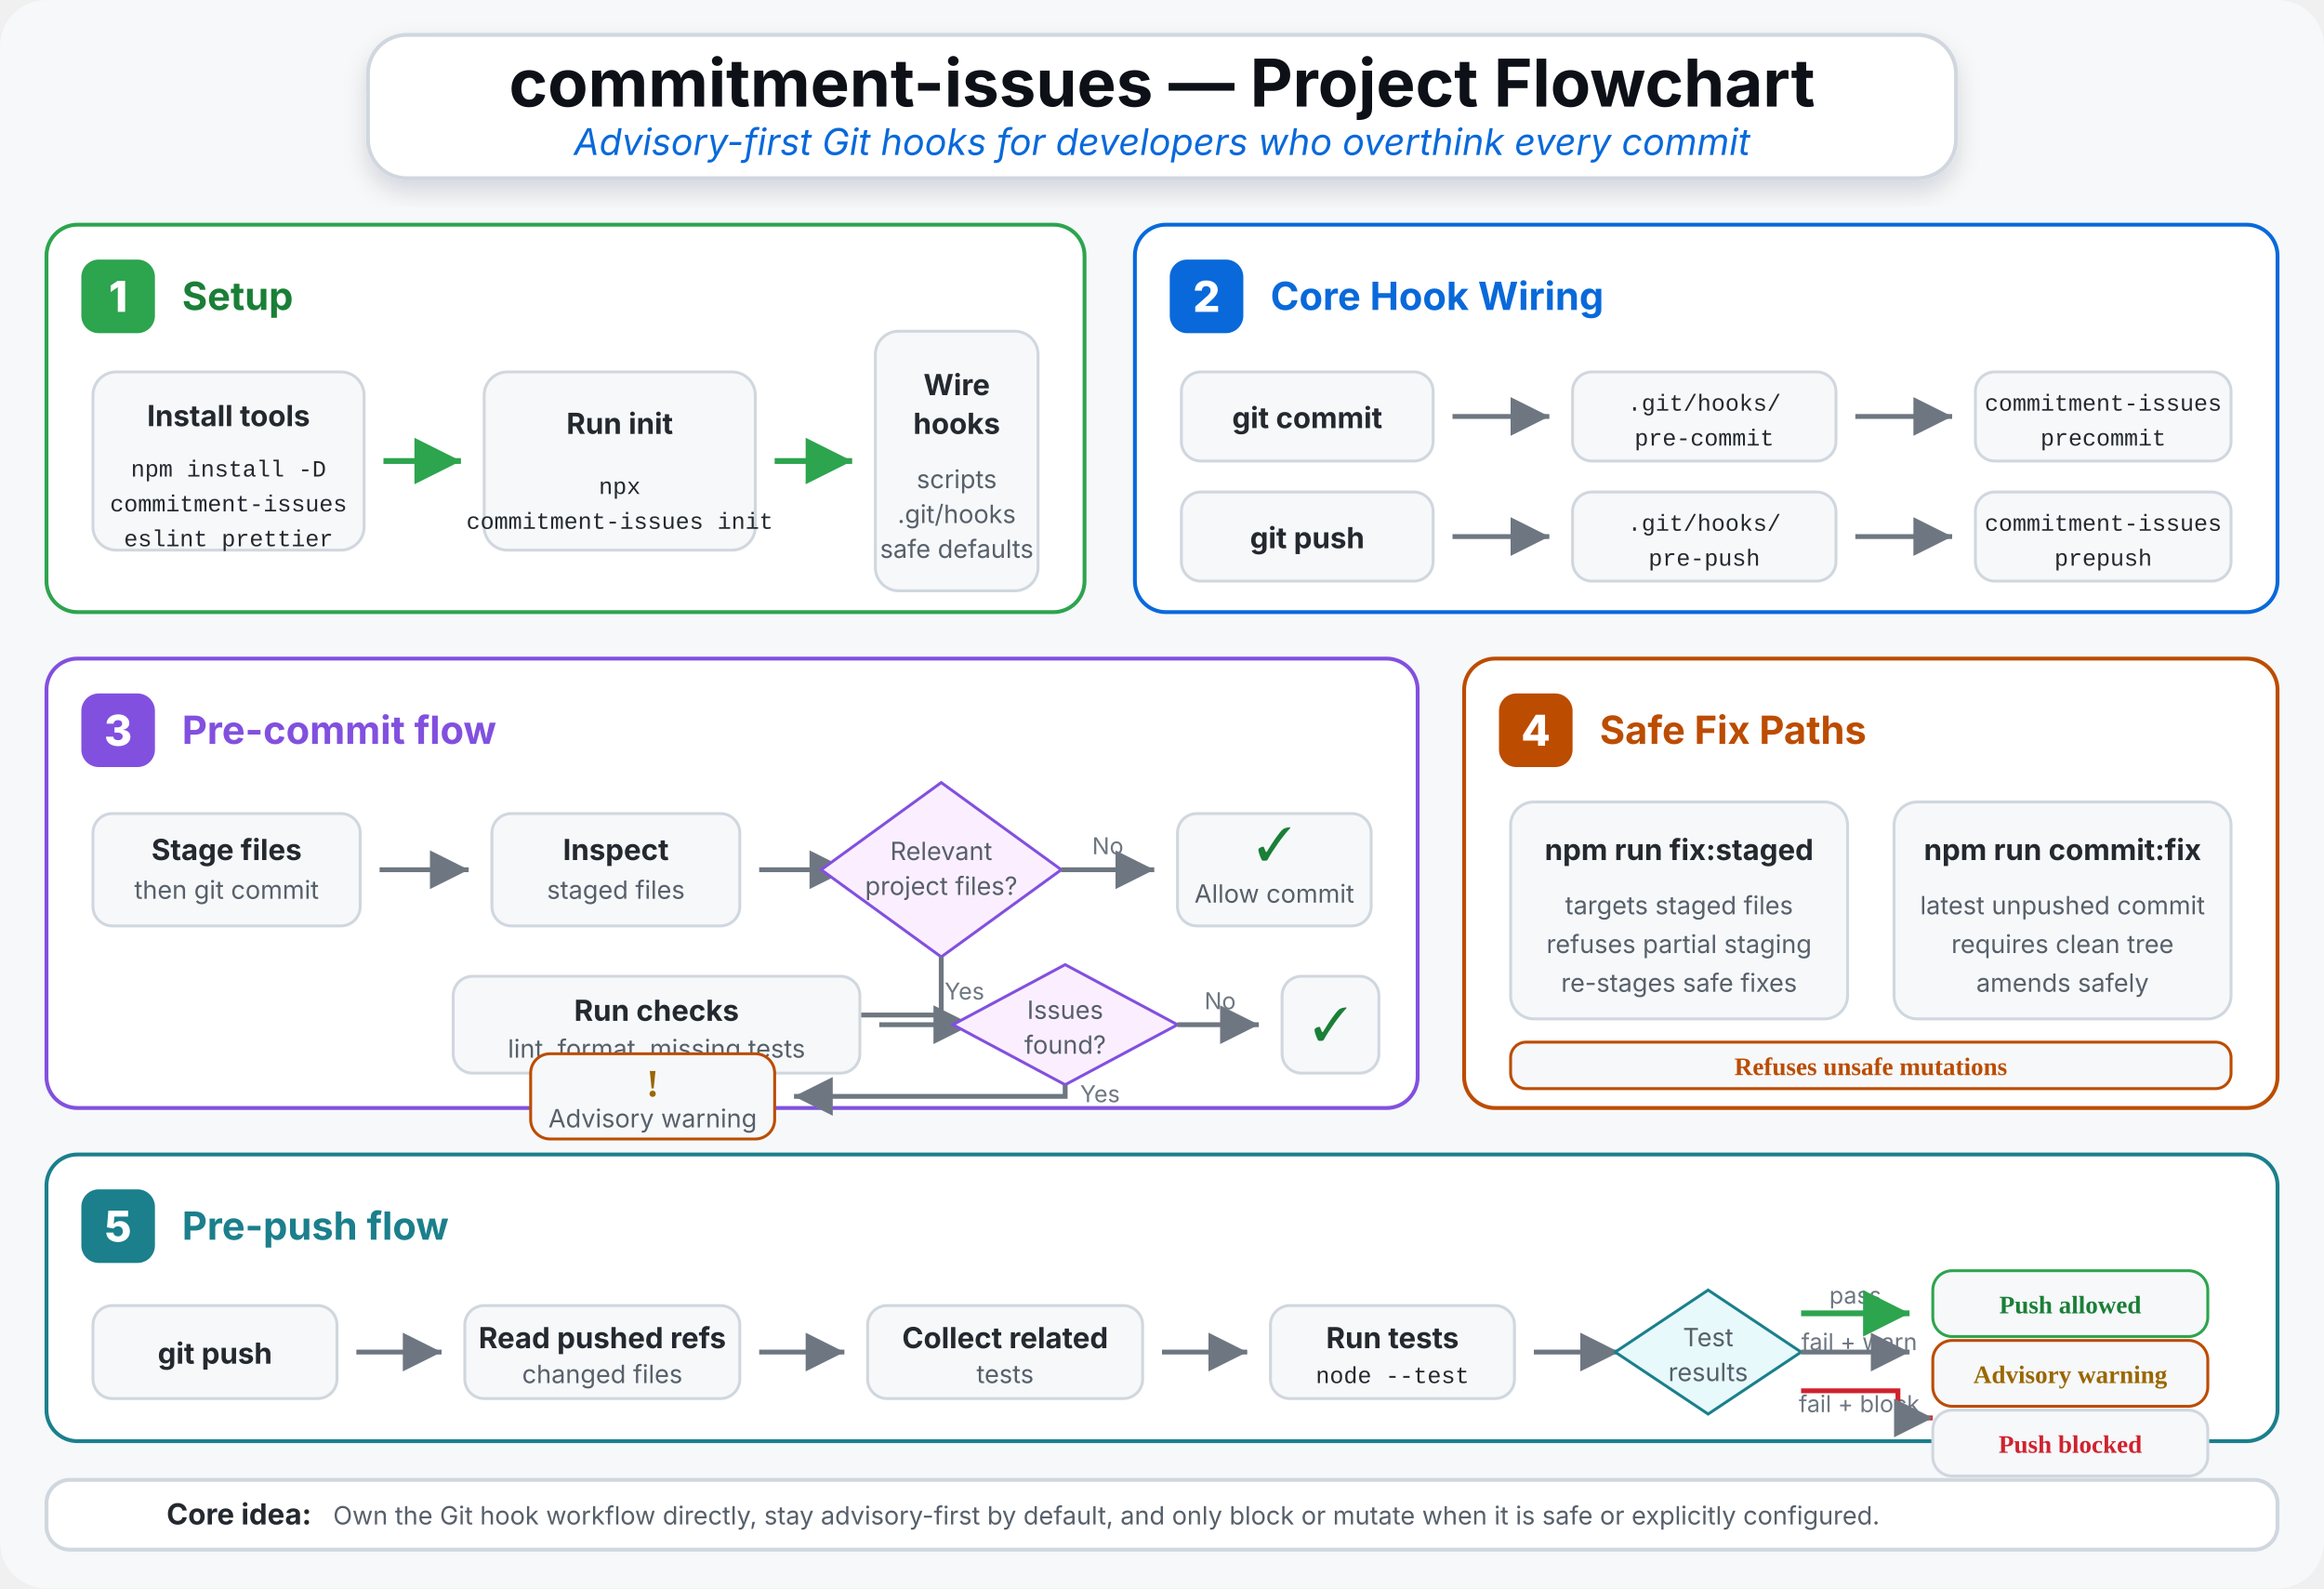
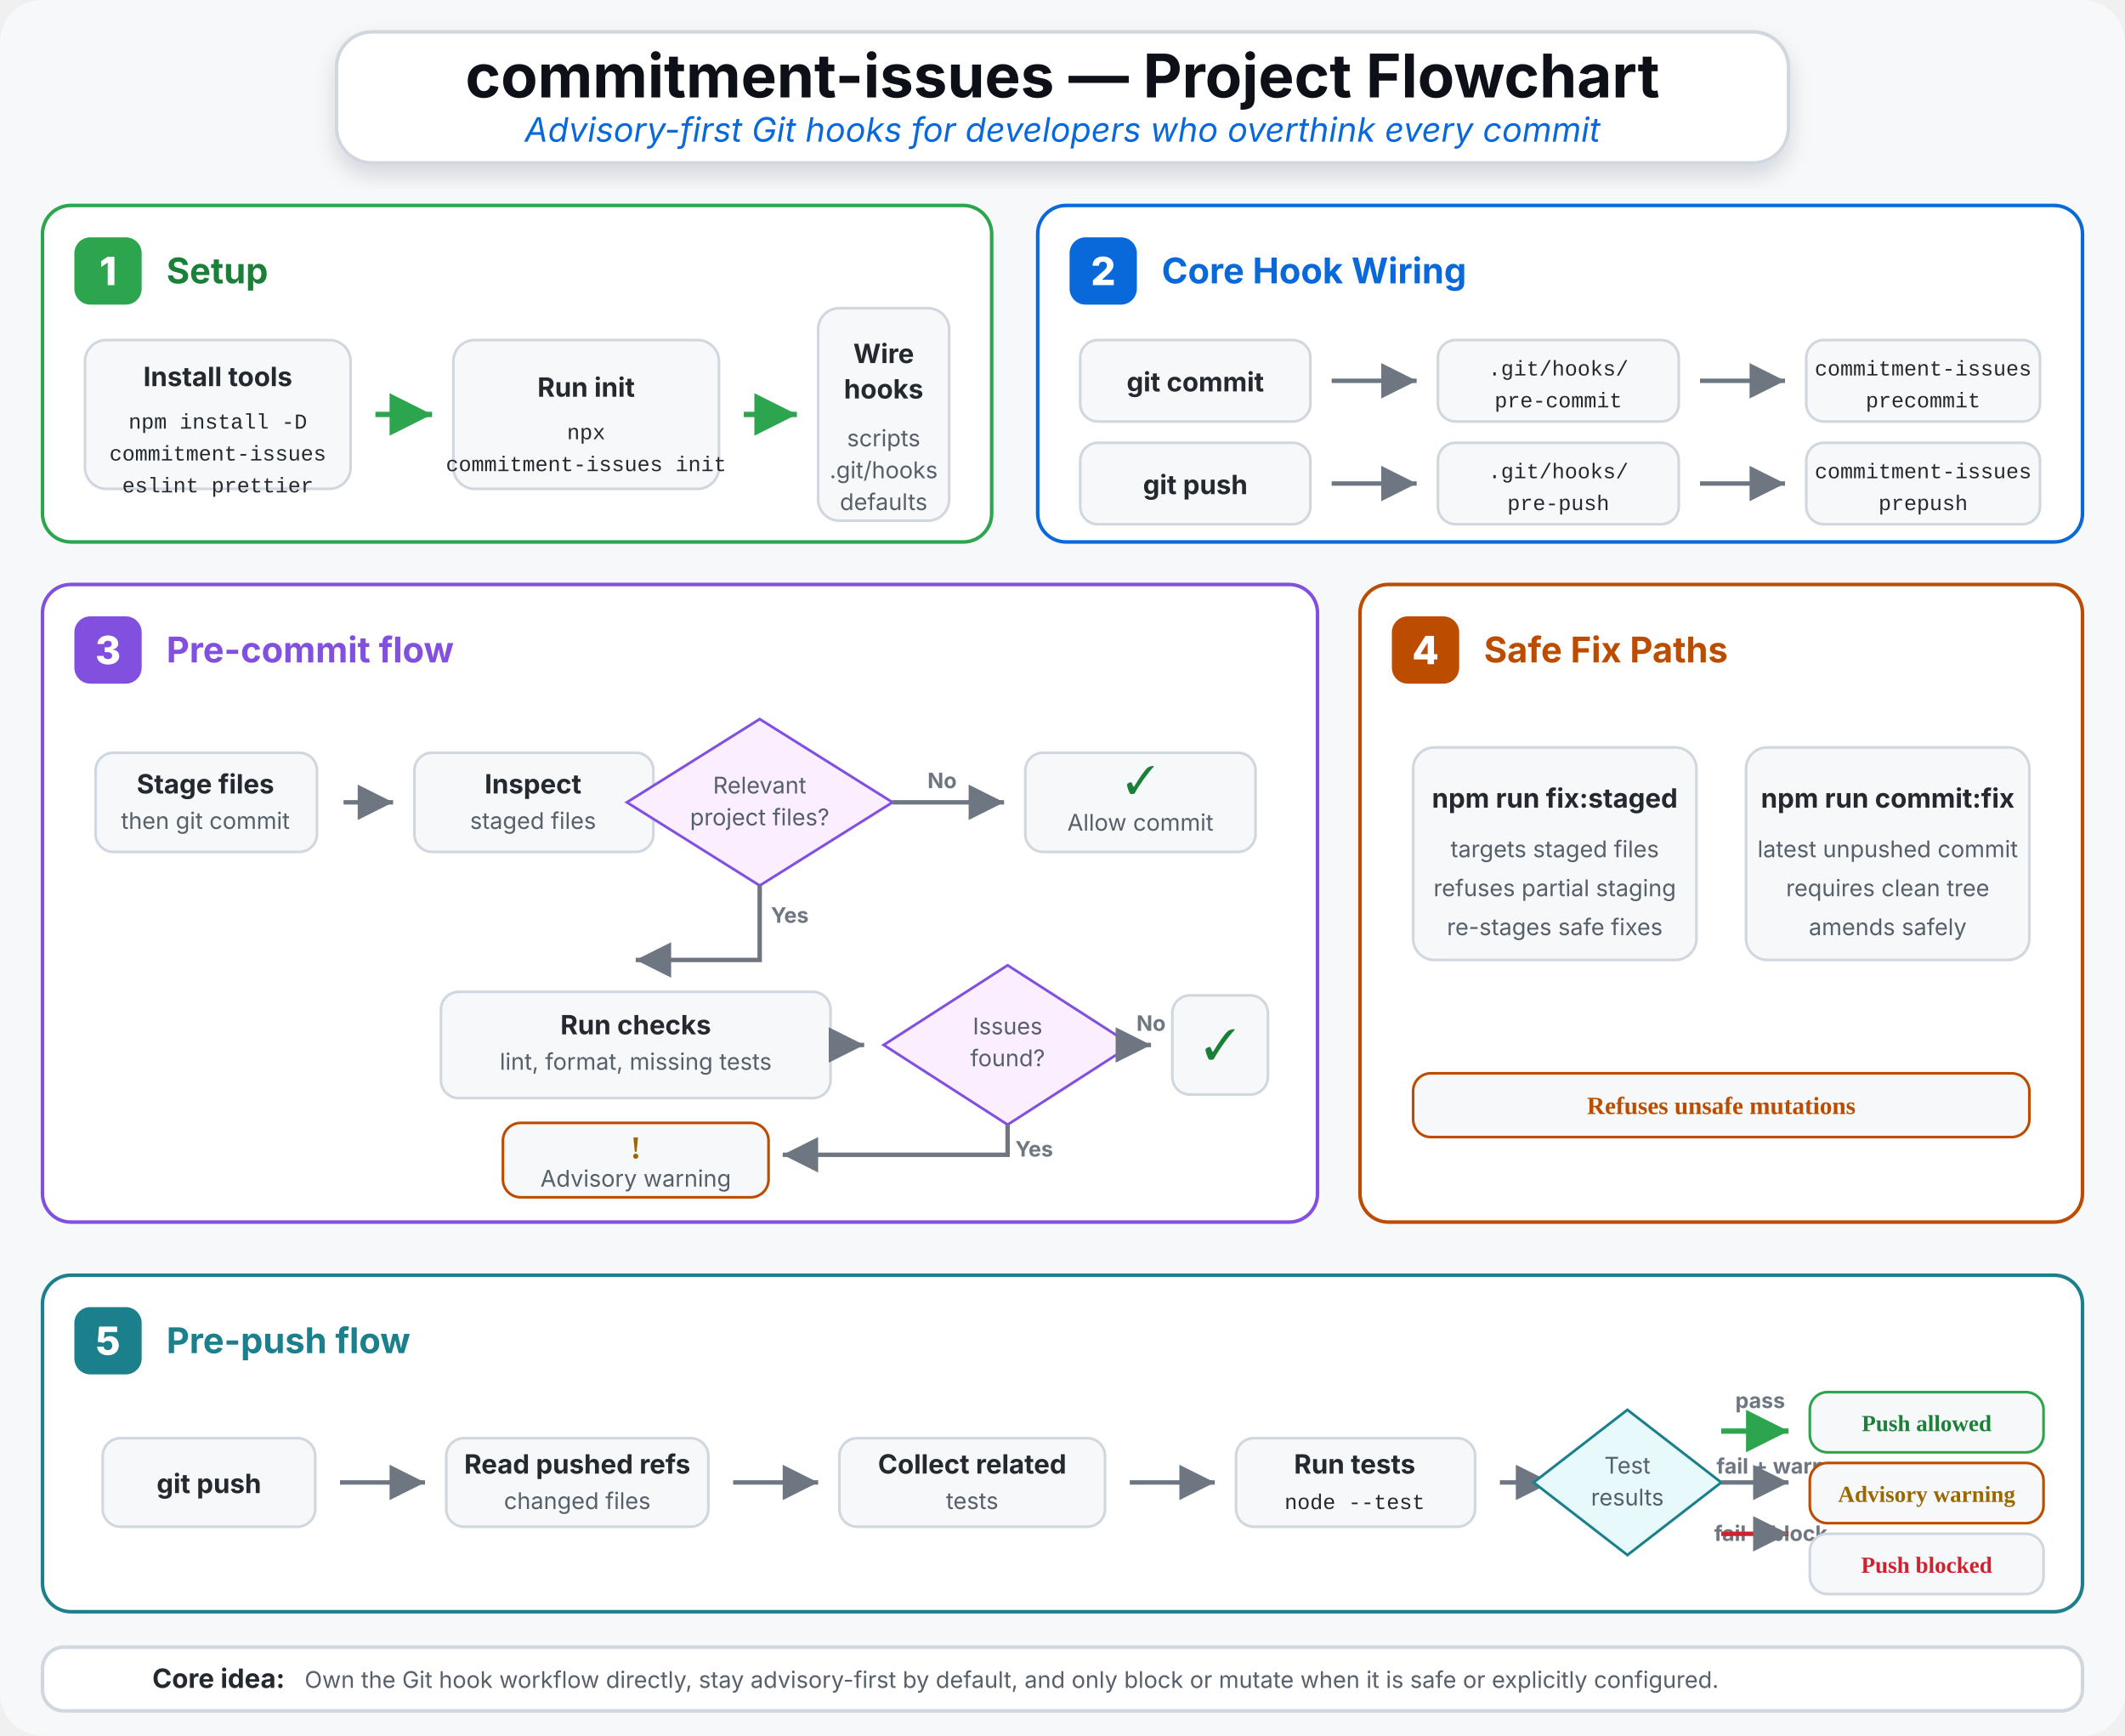
- <svg xmlns="http://www.w3.org/2000/svg" width="1200" height="820" viewBox="0 0 1200 820" role="img" aria-labelledby="title desc">
+ <svg xmlns="http://www.w3.org/2000/svg" width="1200" height="980" viewBox="0 0 1200 980" role="img" aria-labelledby="title desc">
  <style>
    .bg { fill: #f6f8fa; }
    .header { fill: #ffffff; stroke: #d0d7de; stroke-width: 2; }
    .panel { fill: #ffffff; stroke-width: 2; }
    .card { fill: #f6f8fa; stroke: #d0d7de; stroke-width: 1.5; }
-     .title { fill: #0d1117; font: 700 34px ui-sans-serif, system-ui, -apple-system, BlinkMacSystemFont, "Segoe UI", sans-serif; }
-     .subtitle { fill: #0969da; font: italic 19px ui-sans-serif, system-ui, -apple-system, BlinkMacSystemFont, "Segoe UI", sans-serif; }
-     .section { font: 700 20px ui-sans-serif, system-ui, -apple-system, BlinkMacSystemFont, "Segoe UI", sans-serif; }
-     .label { fill: #24292f; font: 700 15px ui-sans-serif, system-ui, -apple-system, BlinkMacSystemFont, "Segoe UI", sans-serif; }
-     .small { fill: #57606a; font: 13px ui-sans-serif, system-ui, -apple-system, BlinkMacSystemFont, "Segoe UI", sans-serif; }
-     .mono { fill: #24292f; font: 12px ui-monospace, SFMono-Regular, Menlo, Consolas, "Liberation Mono", monospace; }
-     .muted { fill: #6e7781; font: 12px ui-sans-serif, system-ui, -apple-system, BlinkMacSystemFont, "Segoe UI", sans-serif; }
+     .diamond { stroke-width: 1.5; }
+     .title { fill: #0d1117; font: 700 34px ui-sans-serif, system-ui, -apple-system, BlinkMacSystemFont, 'Segoe UI', sans-serif; }
+     .subtitle { fill: #0969da; font: italic 19px ui-sans-serif, system-ui, -apple-system, BlinkMacSystemFont, 'Segoe UI', sans-serif; }
+     .section { font: 700 20px ui-sans-serif, system-ui, -apple-system, BlinkMacSystemFont, 'Segoe UI', sans-serif; }
+     .label { fill: #24292f; font: 700 15px ui-sans-serif, system-ui, -apple-system, BlinkMacSystemFont, 'Segoe UI', sans-serif; }
+     .small { fill: #57606a; font: 13px ui-sans-serif, system-ui, -apple-system, BlinkMacSystemFont, 'Segoe UI', sans-serif; }
+     .mono { fill: #24292f; font: 12px ui-monospace, SFMono-Regular, Menlo, Consolas, 'Liberation Mono', monospace; }
+     .muted { fill: #6e7781; font: 700 12px ui-sans-serif, system-ui, -apple-system, BlinkMacSystemFont, 'Segoe UI', sans-serif; }
    .green { stroke: #2da44e; }
    .blue { stroke: #0969da; }
    .purple { stroke: #8250df; }
    .orange { stroke: #bc4c00; }
    .cyan { stroke: #1b7f8c; }
    .greenText { fill: #1a7f37; }
    .blueText { fill: #0969da; }
    .purpleText { fill: #8250df; }
    .orangeText { fill: #bc4c00; }
    .cyanText { fill: #1b7f8c; }
    .warn { fill: #9a6700; }
    .danger { fill: #cf222e; }
    .arrow { stroke: #6e7781; stroke-width: 2.5; fill: none; marker-end: url(#arrow); }
    .arrowGreen { stroke: #2da44e; stroke-width: 3; fill: none; marker-end: url(#arrowGreen); }
-     .num { fill: #ffffff; font: 800 22px ui-sans-serif, system-ui, -apple-system, BlinkMacSystemFont, "Segoe UI", sans-serif; }
-     .pill { fill: #2da44e; }
+     .num { fill: #ffffff; font: 800 22px ui-sans-serif, system-ui, -apple-system, BlinkMacSystemFont, 'Segoe UI', sans-serif; }
    .footer { fill: #ffffff; stroke: #d0d7de; stroke-width: 2; }
  </style>
  <defs>
    <marker id="arrow" markerWidth="12" markerHeight="12" refX="10" refY="6" orient="auto">
      <path d="M2 2 L10 6 L2 10 Z" fill="#6e7781" />
    </marker>
    <marker id="arrowGreen" markerWidth="12" markerHeight="12" refX="10" refY="6" orient="auto">
      <path d="M2 2 L10 6 L2 10 Z" fill="#2da44e" />
    </marker>
    <filter id="shadow" x="-20%" y="-20%" width="140%" height="140%">
      <feDropShadow dx="0" dy="6" stdDeviation="6" flood-color="#1f2328" flood-opacity="0.14" />
    </filter>
  </defs>
-   <rect class="bg" width="1200" height="820" rx="24" />
+   <rect class="bg" width="1200" height="980" rx="24" />
  <rect class="header" x="190" y="18" width="820" height="74" rx="20" filter="url(#shadow)" />
  <text class="title" x="600" y="55" text-anchor="middle">commitment-issues — Project Flowchart</text>
  <text class="subtitle" x="600" y="80" text-anchor="middle">Advisory-first Git hooks for developers who overthink every commit</text>
  <g transform="translate(24 116)">
-     <rect class="panel green" width="536" height="200" rx="16" />
-     <rect class="pill" x="18" y="18" width="38" height="38" rx="9" />
+     <rect class="panel green" width="536" height="190" rx="16" />
+     <rect x="18" y="18" width="38" height="38" rx="9" fill="#2da44e" />
    <text class="num" x="37" y="45" text-anchor="middle">1</text>
    <text class="section greenText" x="70" y="44">Setup</text>
-     <rect class="card" x="24" y="76" width="140" height="92" rx="12" />
-     <text class="label" x="94" y="104" text-anchor="middle">Install tools</text>
-     <text class="mono" x="94" y="130" text-anchor="middle">npm install -D</text>
-     <text class="mono" x="94" y="148" text-anchor="middle">commitment-issues</text>
-     <text class="mono" x="94" y="166" text-anchor="middle">eslint prettier</text>
-     <path class="arrowGreen" d="M174 122 H214" />
-     <rect class="card" x="226" y="76" width="140" height="92" rx="12" />
-     <text class="label" x="296" y="108" text-anchor="middle">Run init</text>
-     <text class="mono" x="296" y="139" text-anchor="middle">npx</text>
-     <text class="mono" x="296" y="157" text-anchor="middle">commitment-issues init</text>
-     <path class="arrowGreen" d="M376 122 H416" />
-     <rect class="card" x="428" y="55" width="84" height="134" rx="12" />
-     <text class="label" x="470" y="88" text-anchor="middle">Wire</text>
-     <text class="label" x="470" y="108" text-anchor="middle">hooks</text>
-     <text class="small" x="470" y="136" text-anchor="middle">scripts</text>
-     <text class="small" x="470" y="154" text-anchor="middle">.git/hooks</text>
-     <text class="small" x="470" y="172" text-anchor="middle">safe defaults</text>
+     <rect class="card" x="24" y="76" width="150" height="84" rx="12" />
+     <text class="label" x="99" y="102" text-anchor="middle">Install tools</text>
+     <text class="mono" x="99" y="126" text-anchor="middle">npm install -D</text>
+     <text class="mono" x="99" y="144" text-anchor="middle">commitment-issues</text>
+     <text class="mono" x="99" y="162" text-anchor="middle">eslint prettier</text>
+     <path class="arrowGreen" d="M188 118 H220" />
+     <rect class="card" x="232" y="76" width="150" height="84" rx="12" />
+     <text class="label" x="307" y="108" text-anchor="middle">Run init</text>
+     <text class="mono" x="307" y="132" text-anchor="middle">npx</text>
+     <text class="mono" x="307" y="150" text-anchor="middle">commitment-issues init</text>
+     <path class="arrowGreen" d="M396 118 H426" />
+     <rect class="card" x="438" y="58" width="74" height="120" rx="12" />
+     <text class="label" x="475" y="89" text-anchor="middle">Wire</text>
+     <text class="label" x="475" y="109" text-anchor="middle">hooks</text>
+     <text class="small" x="475" y="136" text-anchor="middle">scripts</text>
+     <text class="small" x="475" y="154" text-anchor="middle">.git/hooks</text>
+     <text class="small" x="475" y="172" text-anchor="middle">defaults</text>
  </g>
  <g transform="translate(586 116)">
-     <rect class="panel blue" width="590" height="200" rx="16" />
+     <rect class="panel blue" width="590" height="190" rx="16" />
    <rect x="18" y="18" width="38" height="38" rx="9" fill="#0969da" />
    <text class="num" x="37" y="45" text-anchor="middle">2</text>
    <text class="section blueText" x="70" y="44">Core Hook Wiring</text>
    <rect class="card" x="24" y="76" width="130" height="46" rx="10" />
    <text class="label" x="89" y="105" text-anchor="middle">git commit</text>
-     <path class="arrow" d="M164 99 H214" />
+     <path class="arrow" d="M166 99 H214" />
    <rect class="card" x="226" y="76" width="136" height="46" rx="10" />
    <text class="mono" x="294" y="96" text-anchor="middle">.git/hooks/</text>
    <text class="mono" x="294" y="114" text-anchor="middle">pre-commit</text>
-     <path class="arrow" d="M372 99 H422" />
+     <path class="arrow" d="M374 99 H422" />
    <rect class="card" x="434" y="76" width="132" height="46" rx="10" />
    <text class="mono" x="500" y="96" text-anchor="middle">commitment-issues</text>
    <text class="mono" x="500" y="114" text-anchor="middle">precommit</text>
-     <rect class="card" x="24" y="138" width="130" height="46" rx="10" />
-     <text class="label" x="89" y="167" text-anchor="middle">git push</text>
-     <path class="arrow" d="M164 161 H214" />
-     <rect class="card" x="226" y="138" width="136" height="46" rx="10" />
-     <text class="mono" x="294" y="158" text-anchor="middle">.git/hooks/</text>
-     <text class="mono" x="294" y="176" text-anchor="middle">pre-push</text>
-     <path class="arrow" d="M372 161 H422" />
-     <rect class="card" x="434" y="138" width="132" height="46" rx="10" />
-     <text class="mono" x="500" y="158" text-anchor="middle">commitment-issues</text>
-     <text class="mono" x="500" y="176" text-anchor="middle">prepush</text>
+     <rect class="card" x="24" y="134" width="130" height="46" rx="10" />
+     <text class="label" x="89" y="163" text-anchor="middle">git push</text>
+     <path class="arrow" d="M166 157 H214" />
+     <rect class="card" x="226" y="134" width="136" height="46" rx="10" />
+     <text class="mono" x="294" y="154" text-anchor="middle">.git/hooks/</text>
+     <text class="mono" x="294" y="172" text-anchor="middle">pre-push</text>
+     <path class="arrow" d="M374 157 H422" />
+     <rect class="card" x="434" y="134" width="132" height="46" rx="10" />
+     <text class="mono" x="500" y="154" text-anchor="middle">commitment-issues</text>
+     <text class="mono" x="500" y="172" text-anchor="middle">prepush</text>
  </g>
-   <g transform="translate(24 340)">
-     <rect class="panel purple" width="708" height="232" rx="16" />
+   <g transform="translate(24 330)">
+     <rect class="panel purple" width="720" height="360" rx="16" />
    <rect x="18" y="18" width="38" height="38" rx="9" fill="#8250df" />
    <text class="num" x="37" y="45" text-anchor="middle">3</text>
    <text class="section purpleText" x="70" y="44">Pre-commit flow</text>
-     <rect class="card" x="24" y="80" width="138" height="58" rx="10" />
-     <text class="label" x="93" y="104" text-anchor="middle">Stage files</text>
-     <text class="small" x="93" y="124" text-anchor="middle">then git commit</text>
-     <path class="arrow" d="M172 109 H218" />
-     <rect class="card" x="230" y="80" width="128" height="58" rx="10" />
-     <text class="label" x="294" y="104" text-anchor="middle">Inspect</text>
-     <text class="small" x="294" y="124" text-anchor="middle">staged files</text>
-     <path class="arrow" d="M368 109 H414" />
-     <path d="M462 64 L524 109 L462 154 L400 109 Z" fill="#fbefff" stroke="#8250df" stroke-width="1.5" />
-     <text class="small" x="462" y="104" text-anchor="middle">Relevant</text>
-     <text class="small" x="462" y="122" text-anchor="middle">project files?</text>
-     <text class="muted" x="548" y="101" text-anchor="middle">No</text>
-     <path class="arrow" d="M524 109 H572" />
-     <rect class="card" x="584" y="80" width="100" height="58" rx="10" />
-     <text class="greenText" x="634" y="104" text-anchor="middle" font-size="24" font-weight="800">✓</text>
-     <text class="small" x="634" y="126" text-anchor="middle">Allow commit</text>
-     <text class="muted" x="474" y="176" text-anchor="middle">Yes</text>
-     <path class="arrow" d="M462 154 V184 H250" />
-     <rect class="card" x="210" y="164" width="210" height="50" rx="10" />
-     <text class="label" x="315" y="187" text-anchor="middle">Run checks</text>
-     <text class="small" x="315" y="206" text-anchor="middle">lint, format, missing tests</text>
-     <path class="arrow" d="M430 189 H478" />
-     <path d="M526 158 L584 189 L526 220 L468 189 Z" fill="#fbefff" stroke="#8250df" stroke-width="1.5" />
-     <text class="small" x="526" y="186" text-anchor="middle">Issues</text>
-     <text class="small" x="526" y="204" text-anchor="middle">found?</text>
-     <text class="muted" x="606" y="181" text-anchor="middle">No</text>
-     <path class="arrow" d="M584 189 H626" />
-     <rect class="card" x="638" y="164" width="50" height="50" rx="10" />
-     <text class="greenText" x="663" y="197" text-anchor="middle" font-size="24" font-weight="800">✓</text>
-     <text class="muted" x="544" y="229" text-anchor="middle">Yes</text>
-     <path class="arrow" d="M526 220 V226 H386" />
-     <rect class="card orange" x="250" y="204" width="126" height="44" rx="10" />
-     <text class="warn" x="313" y="226" text-anchor="middle" font-size="20" font-weight="800">!</text>
-     <text class="small" x="313" y="242" text-anchor="middle">Advisory warning</text>
+     <rect class="card" x="30" y="95" width="125" height="56" rx="10" />
+     <text class="label" x="92" y="118" text-anchor="middle">Stage files</text>
+     <text class="small" x="92" y="138" text-anchor="middle">then git commit</text>
+     <path class="arrow" d="M170 123 H198" />
+     <rect class="card" x="210" y="95" width="135" height="56" rx="10" />
+     <text class="label" x="277" y="118" text-anchor="middle">Inspect</text>
+     <text class="small" x="277" y="138" text-anchor="middle">staged files</text>
+     <path class="arrow" d="M360 123 H386" />
+     <path class="diamond" d="M405 76 L480 123 L405 170 L330 123 Z" fill="#fbefff" stroke="#8250df" />
+     <text class="small" x="405" y="118" text-anchor="middle">Relevant</text>
+     <text class="small" x="405" y="136" text-anchor="middle">project files?</text>
+     <text class="muted" x="508" y="115" text-anchor="middle">No</text>
+     <path class="arrow" d="M480 123 H543" />
+     <rect class="card" x="555" y="95" width="130" height="56" rx="10" />
+     <text class="greenText" x="620" y="118" text-anchor="middle" font-size="22" font-weight="800">✓</text>
+     <text class="small" x="620" y="139" text-anchor="middle">Allow commit</text>
+     <text class="muted" x="422" y="191" text-anchor="middle">Yes</text>
+     <path class="arrow" d="M405 170 V212 H335" />
+     <rect class="card" x="225" y="230" width="220" height="60" rx="10" />
+     <text class="label" x="335" y="254" text-anchor="middle">Run checks</text>
+     <text class="small" x="335" y="274" text-anchor="middle">lint, format, missing tests</text>
+     <path class="arrow" d="M458 260 H464" />
+     <path class="diamond" d="M545 215 L615 260 L545 305 L475 260 Z" fill="#fbefff" stroke="#8250df" />
+     <text class="small" x="545" y="254" text-anchor="middle">Issues</text>
+     <text class="small" x="545" y="272" text-anchor="middle">found?</text>
+     <text class="muted" x="626" y="252" text-anchor="middle">No</text>
+     <path class="arrow" d="M615 260 H626" />
+     <rect class="card" x="638" y="232" width="54" height="56" rx="10" />
+     <text class="greenText" x="665" y="268" text-anchor="middle" font-size="24" font-weight="800">✓</text>
+     <text class="muted" x="560" y="323" text-anchor="middle">Yes</text>
+     <path class="arrow" d="M545 305 V322 H418" />
+     <rect class="card orange" x="260" y="304" width="150" height="42" rx="10" />
+     <text class="warn" x="335" y="324" text-anchor="middle" font-size="18" font-weight="800">!</text>
+     <text class="small" x="335" y="340" text-anchor="middle">Advisory warning</text>
  </g>
-   <g transform="translate(756 340)">
-     <rect class="panel orange" width="420" height="232" rx="16" />
+   <g transform="translate(768 330)">
+     <rect class="panel orange" width="408" height="360" rx="16" />
    <rect x="18" y="18" width="38" height="38" rx="9" fill="#bc4c00" />
    <text class="num" x="37" y="45" text-anchor="middle">4</text>
    <text class="section orangeText" x="70" y="44">Safe Fix Paths</text>
-     <rect class="card" x="24" y="74" width="174" height="112" rx="12" />
-     <text class="label" x="111" y="104" text-anchor="middle">npm run fix:staged</text>
-     <text class="small" x="111" y="132" text-anchor="middle">targets staged files</text>
-     <text class="small" x="111" y="152" text-anchor="middle">refuses partial staging</text>
-     <text class="small" x="111" y="172" text-anchor="middle">re-stages safe fixes</text>
-     <rect class="card" x="222" y="74" width="174" height="112" rx="12" />
-     <text class="label" x="309" y="104" text-anchor="middle">npm run commit:fix</text>
-     <text class="small" x="309" y="132" text-anchor="middle">latest unpushed commit</text>
-     <text class="small" x="309" y="152" text-anchor="middle">requires clean tree</text>
-     <text class="small" x="309" y="172" text-anchor="middle">amends safely</text>
-     <rect class="card orange" x="24" y="198" width="372" height="24" rx="8" />
-     <text class="orangeText" x="210" y="215" text-anchor="middle" font-size="13" font-weight="700">Refuses unsafe mutations</text>
+     <rect class="card" x="30" y="92" width="160" height="120" rx="12" />
+     <text class="label" x="110" y="126" text-anchor="middle">npm run fix:staged</text>
+     <text class="small" x="110" y="154" text-anchor="middle">targets staged files</text>
+     <text class="small" x="110" y="176" text-anchor="middle">refuses partial staging</text>
+     <text class="small" x="110" y="198" text-anchor="middle">re-stages safe fixes</text>
+     <rect class="card" x="218" y="92" width="160" height="120" rx="12" />
+     <text class="label" x="298" y="126" text-anchor="middle">npm run commit:fix</text>
+     <text class="small" x="298" y="154" text-anchor="middle">latest unpushed commit</text>
+     <text class="small" x="298" y="176" text-anchor="middle">requires clean tree</text>
+     <text class="small" x="298" y="198" text-anchor="middle">amends safely</text>
+     <rect class="card orange" x="30" y="276" width="348" height="36" rx="10" />
+     <text class="orangeText" x="204" y="299" text-anchor="middle" font-size="14" font-weight="700">Refuses unsafe mutations</text>
  </g>
-   <g transform="translate(24 596)">
-     <rect class="panel cyan" width="1152" height="148" rx="16" />
+   <g transform="translate(24 720)">
+     <rect class="panel cyan" width="1152" height="190" rx="16" />
    <rect x="18" y="18" width="38" height="38" rx="9" fill="#1b7f8c" />
    <text class="num" x="37" y="45" text-anchor="middle">5</text>
    <text class="section cyanText" x="70" y="44">Pre-push flow</text>
-     <rect class="card" x="24" y="78" width="126" height="48" rx="10" />
-     <text class="label" x="87" y="108" text-anchor="middle">git push</text>
-     <path class="arrow" d="M160 102 H204" />
-     <rect class="card" x="216" y="78" width="142" height="48" rx="10" />
-     <text class="label" x="287" y="100" text-anchor="middle">Read pushed refs</text>
-     <text class="small" x="287" y="118" text-anchor="middle">changed files</text>
-     <path class="arrow" d="M368 102 H412" />
-     <rect class="card" x="424" y="78" width="142" height="48" rx="10" />
-     <text class="label" x="495" y="100" text-anchor="middle">Collect related</text>
-     <text class="small" x="495" y="118" text-anchor="middle">tests</text>
-     <path class="arrow" d="M576 102 H620" />
-     <rect class="card" x="632" y="78" width="126" height="48" rx="10" />
-     <text class="label" x="695" y="100" text-anchor="middle">Run tests</text>
-     <text class="mono" x="695" y="118" text-anchor="middle">node --test</text>
-     <path class="arrow" d="M768 102 H812" />
-     <path d="M858 70 L906 102 L858 134 L810 102 Z" fill="#e7f9fb" stroke="#1b7f8c" stroke-width="1.5" />
-     <text class="small" x="858" y="99" text-anchor="middle">Test</text>
-     <text class="small" x="858" y="117" text-anchor="middle">results</text>
-     <text class="muted" x="934" y="77" text-anchor="middle">pass</text>
-     <path class="arrowGreen" d="M906 82 H962" />
-     <rect class="card green" x="974" y="60" width="142" height="34" rx="10" />
-     <text class="greenText" x="1045" y="82" text-anchor="middle" font-size="13" font-weight="700">Push allowed</text>
-     <text class="muted" x="936" y="101" text-anchor="middle">fail + warn</text>
-     <path class="arrow" d="M906 102 H962" />
-     <rect class="card orange" x="974" y="96" width="142" height="34" rx="10" />
-     <text class="warn" x="1045" y="118" text-anchor="middle" font-size="13" font-weight="700">Advisory warning</text>
-     <text class="muted" x="936" y="133" text-anchor="middle">fail + block</text>
-     <path d="M906 122 H956 V136 H974" stroke="#cf222e" stroke-width="2.5" fill="none" marker-end="url(#arrow)" />
-     <rect class="card" x="974" y="132" width="142" height="34" rx="10" stroke="#cf222e" />
-     <text class="danger" x="1045" y="154" text-anchor="middle" font-size="13" font-weight="700">Push blocked</text>
+     <rect class="card" x="34" y="92" width="120" height="50" rx="10" />
+     <text class="label" x="94" y="123" text-anchor="middle">git push</text>
+     <path class="arrow" d="M168 117 H216" />
+     <rect class="card" x="228" y="92" width="148" height="50" rx="10" />
+     <text class="label" x="302" y="112" text-anchor="middle">Read pushed refs</text>
+     <text class="small" x="302" y="132" text-anchor="middle">changed files</text>
+     <path class="arrow" d="M390 117 H438" />
+     <rect class="card" x="450" y="92" width="150" height="50" rx="10" />
+     <text class="label" x="525" y="112" text-anchor="middle">Collect related</text>
+     <text class="small" x="525" y="132" text-anchor="middle">tests</text>
+     <path class="arrow" d="M614 117 H662" />
+     <rect class="card" x="674" y="92" width="135" height="50" rx="10" />
+     <text class="label" x="741" y="112" text-anchor="middle">Run tests</text>
+     <text class="mono" x="741" y="132" text-anchor="middle">node --test</text>
+     <path class="arrow" d="M823 117 H852" />
+     <path class="diamond" d="M895 76 L948 117 L895 158 L842 117 Z" fill="#e7f9fb" stroke="#1b7f8c" />
+     <text class="small" x="895" y="112" text-anchor="middle">Test</text>
+     <text class="small" x="895" y="130" text-anchor="middle">results</text>
+     <text class="muted" x="970" y="75" text-anchor="middle">pass</text>
+     <path class="arrowGreen" d="M948 88 H986" />
+     <rect class="card green" x="998" y="66" width="132" height="34" rx="10" />
+     <text class="greenText" x="1064" y="88" text-anchor="middle" font-size="13" font-weight="700">Push allowed</text>
+     <text class="muted" x="976" y="112" text-anchor="middle">fail + warn</text>
+     <path class="arrow" d="M948 117 H986" />
+     <rect class="card orange" x="998" y="106" width="132" height="34" rx="10" />
+     <text class="warn" x="1064" y="128" text-anchor="middle" font-size="13" font-weight="700">Advisory warning</text>
+     <text class="muted" x="976" y="150" text-anchor="middle">fail + block</text>
+     <path d="M948 146 H986" stroke="#cf222e" stroke-width="2.5" fill="none" marker-end="url(#arrow)" />
+     <rect class="card" x="998" y="146" width="132" height="34" rx="10" stroke="#cf222e" />
+     <text class="danger" x="1064" y="168" text-anchor="middle" font-size="13" font-weight="700">Push blocked</text>
  </g>
-   <rect class="footer" x="24" y="764" width="1152" height="36" rx="12" />
-   <text class="label" x="86" y="787">Core idea:</text>
-   <text class="small" x="172" y="787">Own the Git hook workflow directly, stay advisory-first by default, and only block or mutate when it is safe or explicitly configured.</text>
+   <rect class="footer" x="24" y="930" width="1152" height="36" rx="12" />
+   <text class="label" x="86" y="953">Core idea:</text>
+   <text class="small" x="172" y="953">Own the Git hook workflow directly, stay advisory-first by default, and only block or mutate when it is safe or explicitly configured.</text>
</svg>
